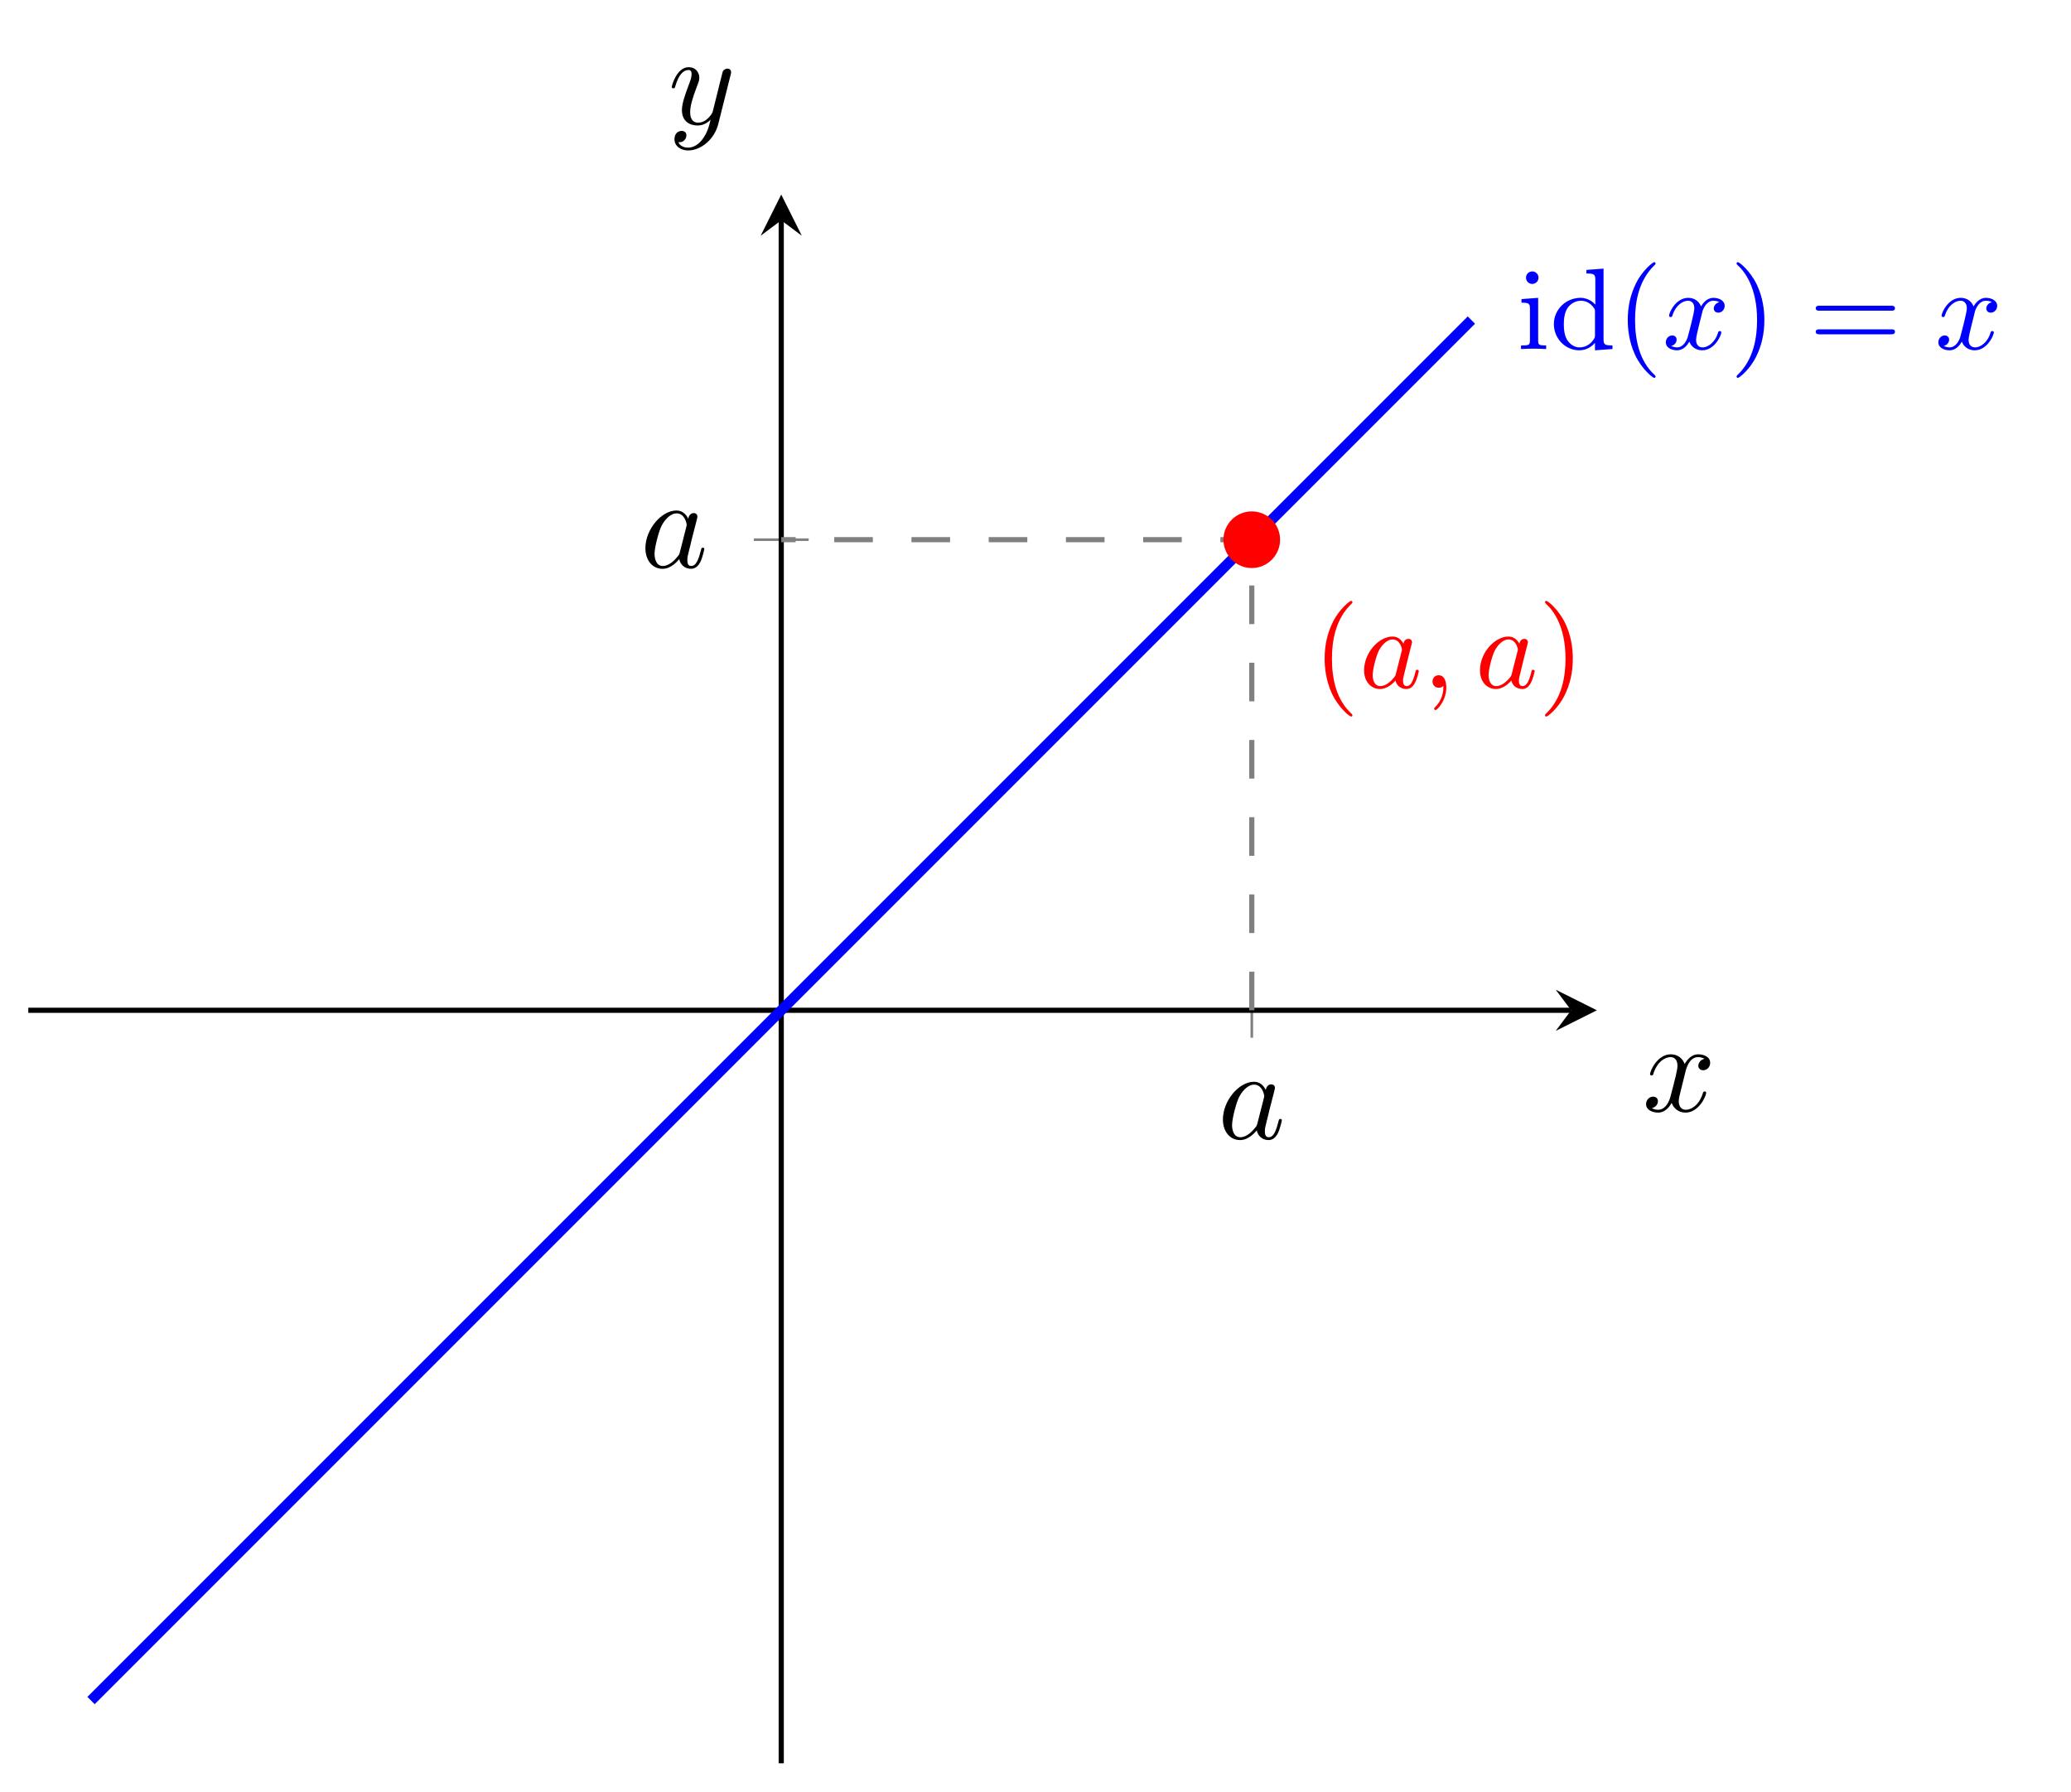
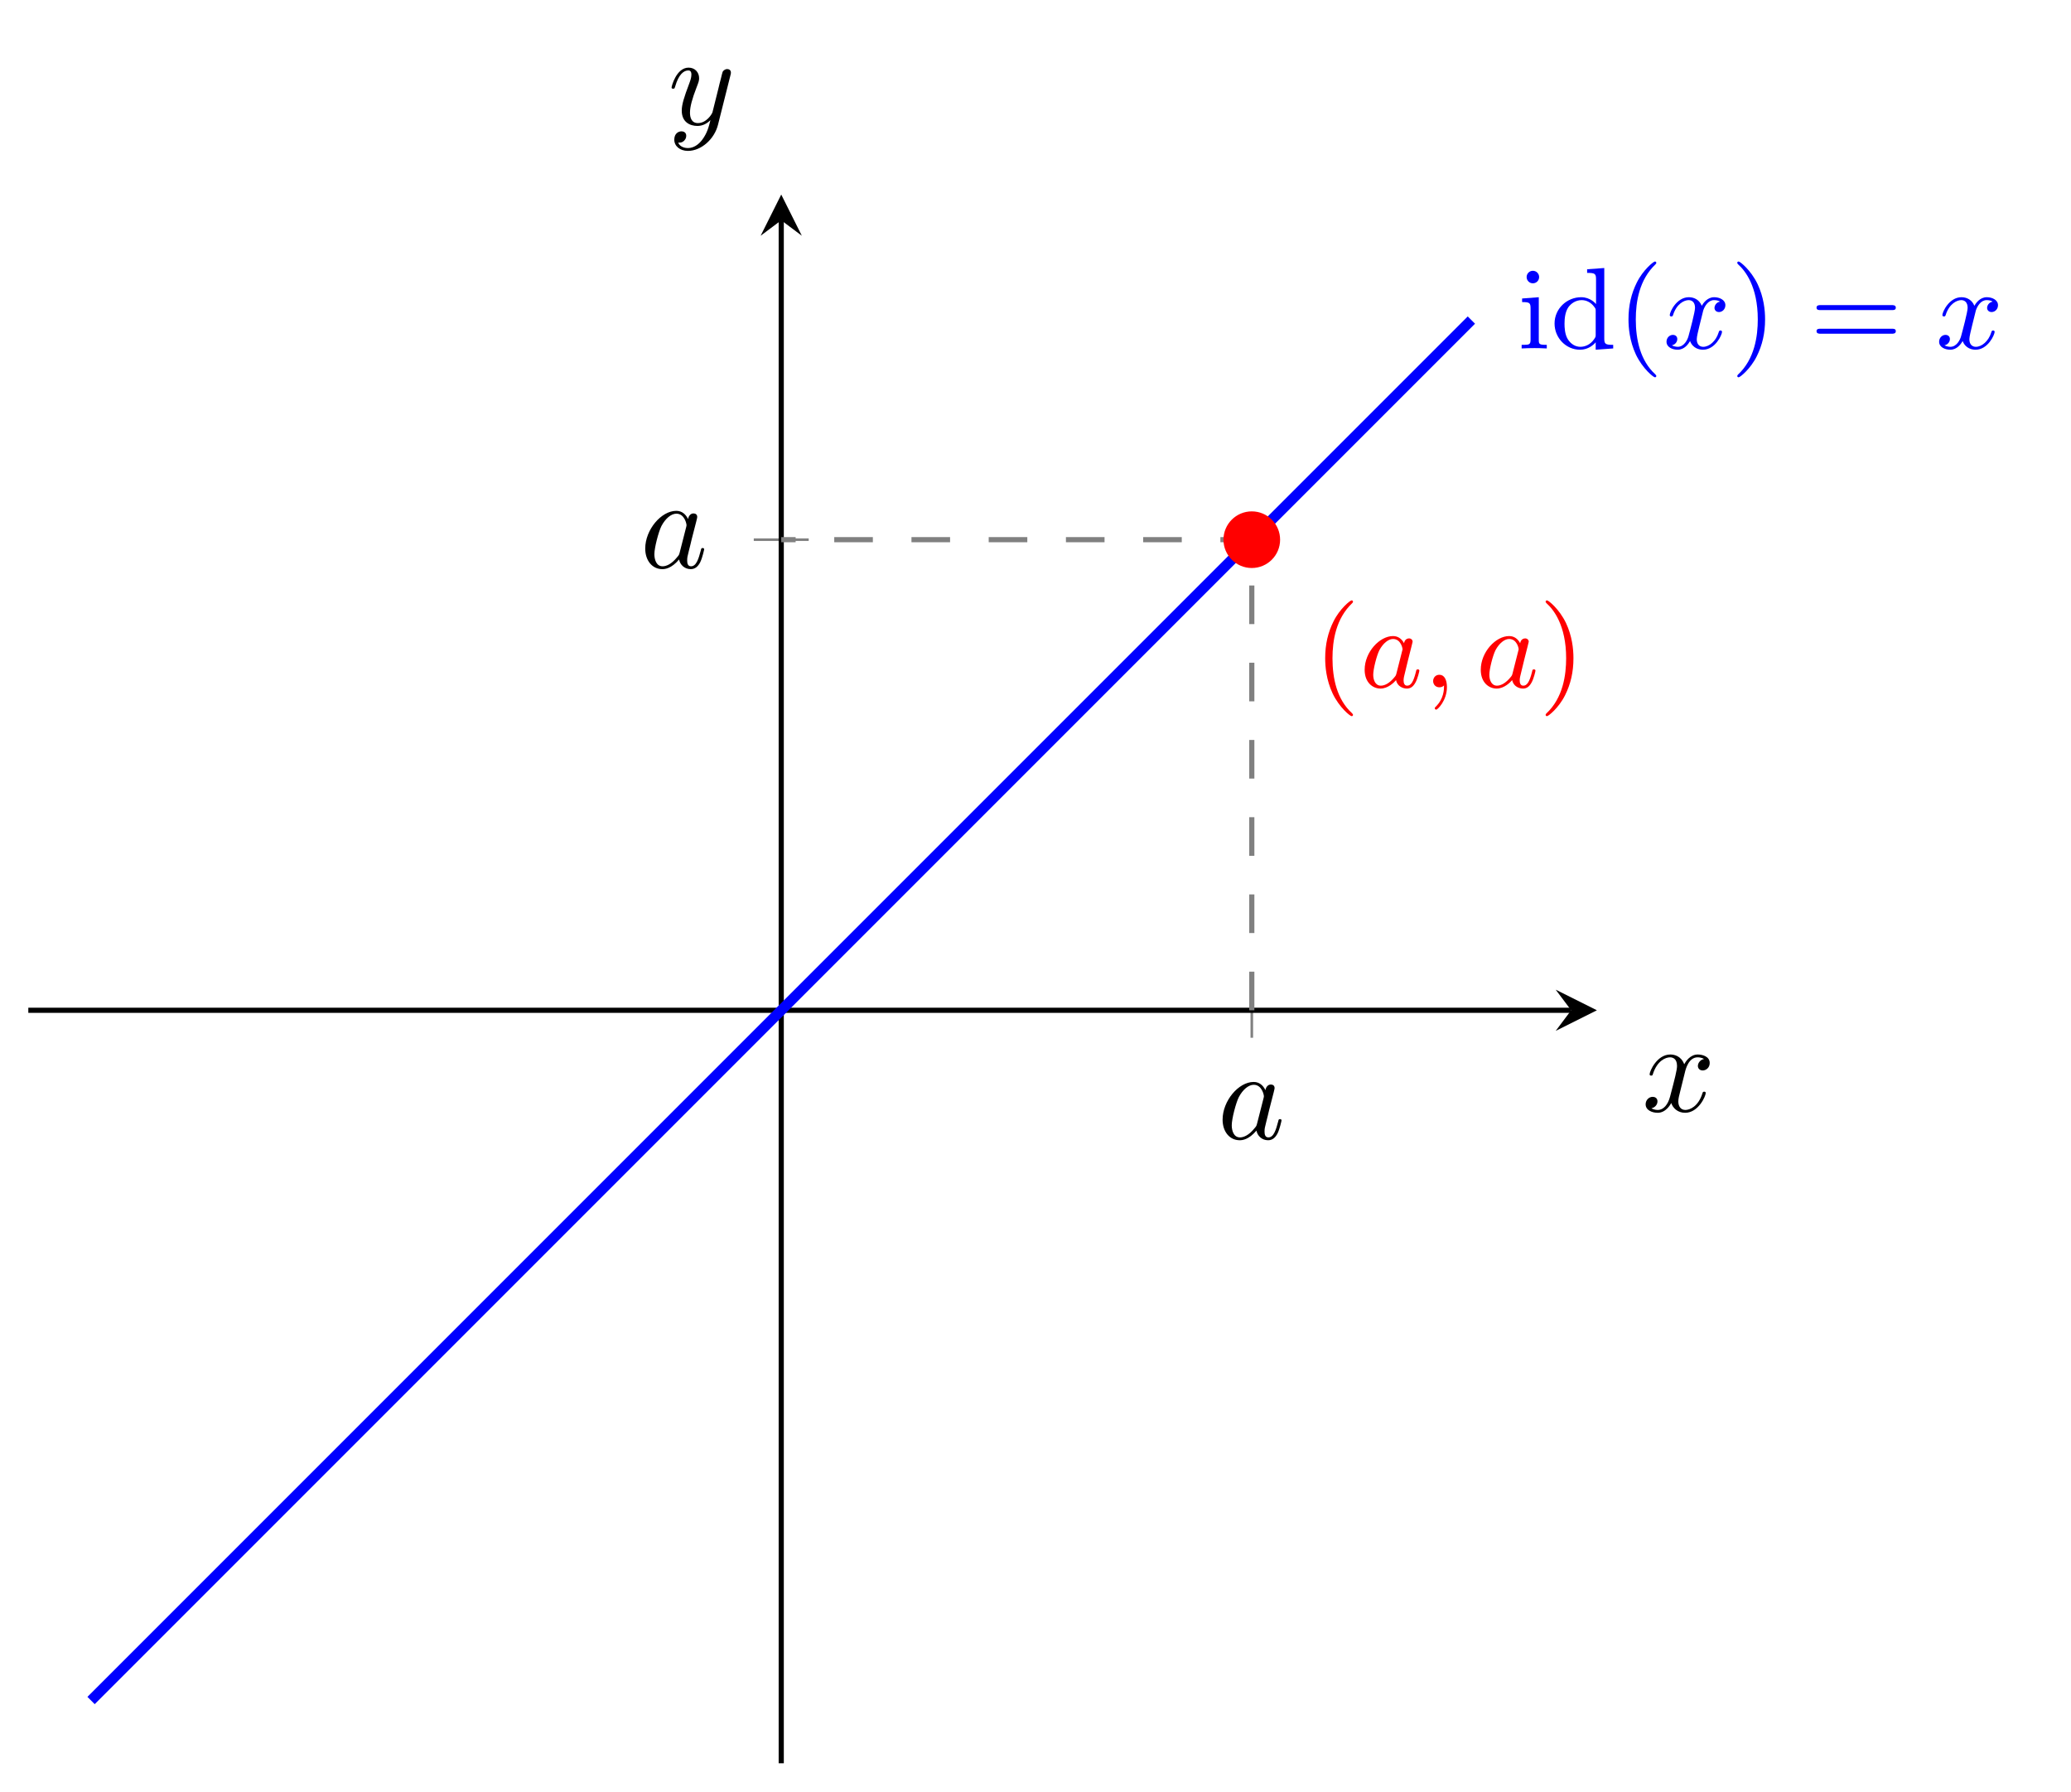
- <svg xmlns="http://www.w3.org/2000/svg" version="1.1" viewBox="0 -138.668 160.309 138.668">
+ <svg xmlns="http://www.w3.org/2000/svg" xmlns:xlink="http://www.w3.org/1999/xlink" version="1.1" viewBox="0 0 160.309 138.668">
+   <defs>
+     <path id="g2-1" d="M1.633-.144C1.633 .152 1.633 .888 .969 1.525C.915 1.579 .915 1.588 .915 1.624C.915 1.686 .978 1.731 1.032 1.731C1.13 1.731 1.857 1.032 1.857-.018C1.857-.574 1.659-.969 1.274-.969C.969-.969 .789-.736 .789-.484S.969 0 1.274 0C1.408 0 1.543-.045 1.633-.144Z" />
+     <path id="g2-2" d="M3.427-3.409C3.256-3.732 2.978-3.965 2.574-3.965C1.534-3.965 .377-2.727 .377-1.354C.377-.368 1.005 .099 1.606 .099C2.189 .099 2.664-.386 2.808-.556C2.906-.063 3.355 .099 3.642 .099C3.902 .099 4.126-.018 4.324-.395C4.485-.691 4.611-1.247 4.611-1.283C4.611-1.328 4.584-1.39 4.494-1.39C4.386-1.39 4.377-1.346 4.341-1.175C4.144-.395 3.947-.126 3.669-.126C3.444-.126 3.391-.341 3.391-.538C3.391-.709 3.436-.888 3.516-1.202L3.74-2.126C3.803-2.35 3.965-3.023 4.001-3.157C4.037-3.283 4.09-3.498 4.09-3.525C4.09-3.669 3.974-3.785 3.812-3.785C3.696-3.785 3.471-3.714 3.427-3.409ZM2.843-1.094C2.799-.924 2.799-.915 2.655-.745C2.332-.359 1.964-.126 1.633-.126C1.193-.126 1.041-.583 1.041-.969C1.041-1.408 1.301-2.44 1.516-2.87C1.803-3.409 2.216-3.74 2.574-3.74C3.175-3.74 3.31-3.023 3.31-2.96C3.31-2.915 3.292-2.861 3.283-2.826L2.843-1.094Z" />
+     <path id="g2-3" d="M4.413-3.624C4.081-3.561 3.983-3.274 3.983-3.14C3.983-2.969 4.108-2.817 4.333-2.817C4.584-2.817 4.826-3.032 4.826-3.346C4.826-3.758 4.377-3.965 3.956-3.965C3.418-3.965 3.104-3.489 2.996-3.301C2.826-3.74 2.431-3.965 2-3.965C1.041-3.965 .52-2.817 .52-2.583C.52-2.503 .583-2.476 .646-2.476C.727-2.476 .753-2.521 .771-2.574C1.049-3.462 1.642-3.74 1.982-3.74C2.243-3.74 2.476-3.57 2.476-3.148C2.476-2.826 2.09-1.39 1.973-.96C1.902-.682 1.633-.126 1.139-.126C.96-.126 .771-.188 .682-.242C.924-.287 1.103-.493 1.103-.727C1.103-.951 .933-1.049 .762-1.049C.502-1.049 .269-.825 .269-.52C.269-.081 .753 .099 1.13 .099C1.65 .099 1.955-.332 2.09-.574C2.314 .018 2.843 .099 3.086 .099C4.054 .099 4.566-1.067 4.566-1.283C4.566-1.328 4.539-1.39 4.449-1.39C4.35-1.39 4.341-1.354 4.297-1.22C4.099-.574 3.579-.126 3.113-.126C2.852-.126 2.61-.287 2.61-.718C2.61-.915 2.736-1.408 2.817-1.749C2.852-1.911 3.095-2.879 3.113-2.942C3.22-3.265 3.489-3.74 3.947-3.74C4.108-3.74 4.279-3.714 4.413-3.624Z" />
+     <path id="g1-1" d="M3.059 2.135C3.059 2.09 3.032 2.063 2.978 2C1.821 .942 1.471-.673 1.471-2.243C1.471-3.633 1.74-5.319 3.005-6.521C3.041-6.557 3.059-6.584 3.059-6.629C3.059-6.692 3.014-6.728 2.951-6.728C2.843-6.728 2.036-6.082 1.552-5.104C1.121-4.243 .906-3.319 .906-2.251C.906-1.606 .987-.583 1.48 .475C2.009 1.579 2.843 2.234 2.951 2.234C3.014 2.234 3.059 2.198 3.059 2.135Z" />
+     <path id="g1-2" d="M2.673-2.251C2.673-2.987 2.565-3.974 2.099-4.969C1.57-6.073 .736-6.728 .628-6.728C.538-6.728 .52-6.656 .52-6.629C.52-6.584 .538-6.557 .601-6.494C1.121-6.028 2.108-4.808 2.108-2.251C2.108-.969 1.875 .816 .574 2.027C.556 2.054 .52 2.09 .52 2.135C.52 2.162 .538 2.234 .628 2.234C.736 2.234 1.543 1.588 2.027 .61C2.458-.251 2.673-1.175 2.673-2.251Z" />
+     <path id="g1-3" d="M6.351-2.969C6.476-2.969 6.647-2.969 6.647-3.157C6.647-3.355 6.449-3.355 6.315-3.355H.843C.709-3.355 .511-3.355 .511-3.157C.511-2.969 .691-2.969 .807-2.969H6.351ZM6.315-1.139C6.449-1.139 6.647-1.139 6.647-1.337C6.647-1.525 6.476-1.525 6.351-1.525H.807C.691-1.525 .511-1.525 .511-1.337C.511-1.139 .709-1.139 .843-1.139H6.315Z" />
+     <path id="g1-4" d="M3.489-1.076C3.489-.915 3.489-.888 3.355-.7C3.077-.296 2.664-.126 2.305-.126C1.92-.126 1.561-.341 1.328-.718C1.094-1.103 1.076-1.633 1.076-1.92C1.076-2.341 1.13-2.817 1.363-3.175C1.561-3.462 1.929-3.74 2.404-3.74C2.781-3.74 3.14-3.552 3.382-3.211C3.489-3.068 3.489-3.059 3.489-2.888V-1.076ZM3.516-3.436C3.471-3.489 3.068-3.965 2.368-3.965C1.265-3.965 .305-3.086 .305-1.929C.305-.807 1.202 .099 2.269 .099C2.924 .099 3.328-.287 3.489-.475V.099L4.844 0V-.278C4.234-.278 4.153-.341 4.153-.78V-6.225L2.826-6.127V-5.848C3.436-5.848 3.516-5.786 3.516-5.346V-3.436Z" />
+     <path id="g1-5" d="M1.65-3.965L.359-3.866V-3.588C.933-3.588 1.014-3.534 1.014-3.095V-.691C1.014-.278 .915-.278 .323-.278V0C.727-.018 .915-.027 1.31-.027C1.453-.027 1.83-.027 2.269 0V-.278C1.686-.278 1.65-.323 1.65-.673V-3.965ZM1.677-5.526C1.677-5.795 1.462-6.01 1.193-6.01C.915-6.01 .709-5.786 .709-5.526S.915-5.041 1.193-5.041C1.462-5.041 1.677-5.256 1.677-5.526Z" />
+     <path id="g0-1" d="M3.715-3.765C3.536-4.133 3.247-4.402 2.799-4.402C1.633-4.402 .398-2.938 .398-1.484C.398-.548 .946 .11 1.723 .11C1.922 .11 2.42 .07 3.018-.637C3.098-.219 3.446 .11 3.924 .11C4.273 .11 4.502-.12 4.661-.438C4.831-.797 4.96-1.404 4.96-1.424C4.96-1.524 4.87-1.524 4.841-1.524C4.741-1.524 4.731-1.484 4.701-1.345C4.532-.697 4.353-.11 3.944-.11C3.675-.11 3.645-.369 3.645-.568C3.645-.787 3.665-.867 3.775-1.305C3.884-1.723 3.904-1.823 3.994-2.201L4.353-3.596C4.422-3.874 4.422-3.894 4.422-3.934C4.422-4.104 4.303-4.203 4.133-4.203C3.894-4.203 3.745-3.984 3.715-3.765ZM3.068-1.185C3.018-1.006 3.018-.986 2.868-.817C2.43-.269 2.022-.11 1.743-.11C1.245-.11 1.106-.657 1.106-1.046C1.106-1.544 1.424-2.769 1.653-3.227C1.962-3.815 2.41-4.183 2.809-4.183C3.456-4.183 3.596-3.366 3.596-3.307S3.576-3.187 3.566-3.137L3.068-1.185Z" />
+     <path id="g0-2" d="M3.327-3.008C3.386-3.267 3.615-4.183 4.313-4.183C4.362-4.183 4.602-4.183 4.811-4.054C4.532-4.004 4.333-3.755 4.333-3.516C4.333-3.357 4.442-3.167 4.711-3.167C4.93-3.167 5.249-3.347 5.249-3.745C5.249-4.263 4.661-4.402 4.323-4.402C3.745-4.402 3.396-3.874 3.277-3.645C3.028-4.303 2.49-4.402 2.201-4.402C1.165-4.402 .598-3.117 .598-2.868C.598-2.769 .697-2.769 .717-2.769C.797-2.769 .827-2.789 .847-2.878C1.185-3.934 1.843-4.183 2.181-4.183C2.37-4.183 2.719-4.094 2.719-3.516C2.719-3.207 2.55-2.54 2.181-1.145C2.022-.528 1.673-.11 1.235-.11C1.175-.11 .946-.11 .737-.239C.986-.289 1.205-.498 1.205-.777C1.205-1.046 .986-1.125 .837-1.125C.538-1.125 .289-.867 .289-.548C.289-.09 .787 .11 1.225 .11C1.882 .11 2.241-.588 2.271-.647C2.39-.279 2.749 .11 3.347 .11C4.372 .11 4.94-1.175 4.94-1.424C4.94-1.524 4.851-1.524 4.821-1.524C4.731-1.524 4.711-1.484 4.691-1.414C4.362-.349 3.685-.11 3.366-.11C2.978-.11 2.819-.428 2.819-.767C2.819-.986 2.878-1.205 2.988-1.643L3.327-3.008Z" />
+     <path id="g0-3" d="M4.841-3.795C4.88-3.934 4.88-3.954 4.88-4.024C4.88-4.203 4.741-4.293 4.592-4.293C4.492-4.293 4.333-4.233 4.243-4.084C4.223-4.034 4.143-3.725 4.104-3.546C4.034-3.287 3.964-3.018 3.904-2.749L3.456-.956C3.416-.807 2.988-.11 2.331-.11C1.823-.11 1.713-.548 1.713-.916C1.713-1.374 1.882-1.992 2.221-2.868C2.38-3.277 2.42-3.386 2.42-3.586C2.42-4.034 2.102-4.402 1.604-4.402C.657-4.402 .289-2.958 .289-2.868C.289-2.769 .388-2.769 .408-2.769C.508-2.769 .518-2.789 .568-2.948C.837-3.884 1.235-4.183 1.574-4.183C1.653-4.183 1.823-4.183 1.823-3.864C1.823-3.615 1.723-3.357 1.653-3.167C1.255-2.112 1.076-1.544 1.076-1.076C1.076-.189 1.703 .11 2.291 .11C2.679 .11 3.018-.06 3.297-.339C3.167 .179 3.048 .667 2.649 1.195C2.39 1.534 2.012 1.823 1.554 1.823C1.414 1.823 .966 1.793 .797 1.404C.956 1.404 1.086 1.404 1.225 1.285C1.325 1.195 1.424 1.066 1.424 .876C1.424 .568 1.155 .528 1.056 .528C.827 .528 .498 .687 .498 1.175C.498 1.673 .936 2.042 1.554 2.042C2.58 2.042 3.606 1.135 3.884 .01L4.841-3.795Z" />
+   </defs>
  <g id="page1">
-     <g transform="matrix(1 0 0 -1 0 0)">
-       <path d="M96.898 58.348V62.598" stroke="#808080" fill="none" stroke-width=".199" stroke-miterlimit="10" />
-       <path d="M58.348 96.898H62.598" stroke="#808080" fill="none" stroke-width=".199" stroke-miterlimit="10" />
-       <path d="M2.191 60.473H121.617" stroke="#000" fill="none" stroke-width=".399" stroke-miterlimit="10" />
-       <path d="M123.609 60.473L120.422 62.066L121.617 60.473L120.422 58.879" />
-       <path d="M60.473 2.191V121.617" stroke="#000" fill="none" stroke-width=".399" stroke-miterlimit="10" />
-       <path d="M60.473 123.609L58.879 120.422L60.473 121.617L62.066 120.422" />
-       <path d="M97.98 54.302C97.8 54.671 97.512 54.94 97.063 54.94C95.898 54.94 94.662 53.475 94.662 52.021C94.662 51.085 95.21 50.427 95.987 50.427C96.187 50.427 96.685 50.467 97.282 51.174C97.362 50.756 97.711 50.427 98.189 50.427C98.537 50.427 98.767 50.657 98.926 50.975C99.095 51.334 99.225 51.942 99.225 51.961C99.225 52.061 99.135 52.061 99.105 52.061C99.006 52.061 98.996 52.021 98.966 51.882C98.797 51.234 98.617 50.647 98.209 50.647C97.94 50.647 97.91 50.905 97.91 51.105C97.91 51.324 97.93 51.404 98.039 51.842C98.149 52.26 98.169 52.36 98.258 52.739L98.617 54.133C98.687 54.412 98.687 54.432 98.687 54.472C98.687 54.641 98.567 54.741 98.398 54.741C98.159 54.741 98.009 54.521 97.98 54.302ZM97.332 51.722C97.282 51.543 97.282 51.523 97.133 51.354C96.695 50.806 96.286 50.647 96.007 50.647C95.509 50.647 95.37 51.194 95.37 51.583C95.37 52.081 95.688 53.306 95.917 53.764C96.227 54.352 96.675 54.721 97.073 54.721C97.721 54.721 97.86 53.904 97.86 53.844S97.84 53.724 97.83 53.675L97.332 51.722Z" />
-       <path d="M53.276 98.517C53.096 98.886 52.807 99.155 52.359 99.155C51.194 99.155 49.958 97.69 49.958 96.236C49.958 95.3 50.506 94.642 51.283 94.642C51.482 94.642 51.981 94.682 52.578 95.39C52.658 94.971 53.007 94.642 53.485 94.642C53.833 94.642 54.062 94.872 54.222 95.19C54.391 95.549 54.521 96.157 54.521 96.176C54.521 96.276 54.431 96.276 54.401 96.276C54.302 96.276 54.292 96.236 54.262 96.097C54.092 95.449 53.913 94.862 53.505 94.862C53.236 94.862 53.206 95.12 53.206 95.32C53.206 95.539 53.226 95.619 53.335 96.057C53.445 96.475 53.465 96.575 53.554 96.954L53.913 98.348C53.983 98.627 53.983 98.647 53.983 98.687C53.983 98.856 53.863 98.956 53.694 98.956C53.455 98.956 53.305 98.736 53.276 98.517ZM52.628 95.937C52.578 95.758 52.578 95.738 52.429 95.569C51.991 95.021 51.582 94.862 51.303 94.862C50.805 94.862 50.666 95.41 50.666 95.798C50.666 96.296 50.984 97.521 51.213 97.98C51.522 98.567 51.971 98.936 52.369 98.936C53.017 98.936 53.156 98.119 53.156 98.059S53.136 97.94 53.126 97.89L52.628 95.937Z" />
-       <path d="M7.047 7.047L113.895 113.895" stroke="#00f" fill="none" stroke-width=".797" stroke-miterlimit="10" />
-       <path d="M96.898 60.473V96.898H60.473" stroke="#808080" fill="none" stroke-width=".399" stroke-miterlimit="10" stroke-dasharray="2.989 2.989" />
-       <path d="M119.064 115.616L117.773 115.518V115.24C118.347 115.24 118.428 115.186 118.428 114.747V112.344C118.428 111.932 118.329 111.932 117.738 111.932V111.654C118.141 111.672 118.329 111.681 118.724 111.681C118.867 111.681 119.244 111.681 119.683 111.654V111.932C119.1 111.932 119.064 111.977 119.064 112.326V115.616ZM119.092 117.176C119.092 117.445 118.876 117.661 118.607 117.661C118.329 117.661 118.123 117.436 118.123 117.176S118.329 116.692 118.607 116.692C118.876 116.692 119.092 116.907 119.092 117.176ZM123.462 112.73C123.462 112.568 123.462 112.541 123.328 112.353C123.05 111.95 122.637 111.78 122.279 111.78C121.893 111.78 121.535 111.995 121.302 112.371C121.069 112.757 121.05 113.286 121.05 113.572C121.05 113.994 121.105 114.469 121.337 114.827C121.535 115.114 121.902 115.392 122.377 115.392C122.754 115.392 123.113 115.204 123.355 114.863C123.462 114.72 123.462 114.711 123.462 114.541V112.73ZM123.489 115.087C123.444 115.141 123.041 115.616 122.341 115.616C121.239 115.616 120.28 114.738 120.28 113.581C120.28 112.461 121.176 111.555 122.243 111.555C122.897 111.555 123.301 111.941 123.462 112.129V111.555L124.816 111.654V111.932C124.206 111.932 124.125 111.995 124.125 112.434V117.876L122.799 117.777V117.499C123.408 117.499 123.489 117.436 123.489 116.997V115.087ZM128.152 109.52C128.152 109.565 128.125 109.592 128.071 109.655C126.915 110.713 126.565 112.326 126.565 113.895C126.565 115.285 126.834 116.97 128.098 118.171C128.134 118.207 128.152 118.234 128.152 118.279C128.152 118.342 128.107 118.377 128.044 118.377C127.937 118.377 127.13 117.732 126.646 116.755C126.215 115.894 126 114.971 126 113.904C126 113.259 126.081 112.237 126.574 111.179C127.103 110.076 127.937 109.422 128.044 109.422C128.107 109.422 128.152 109.458 128.152 109.52Z" fill="#00f" />
-       <path d="M133.089 115.276C132.757 115.213 132.658 114.926 132.658 114.792C132.658 114.621 132.784 114.469 133.008 114.469C133.259 114.469 133.501 114.684 133.501 114.998C133.501 115.41 133.053 115.616 132.631 115.616C132.094 115.616 131.78 115.141 131.672 114.953C131.502 115.392 131.107 115.616 130.677 115.616C129.718 115.616 129.198 114.469 129.198 114.236C129.198 114.155 129.261 114.128 129.323 114.128C129.404 114.128 129.431 114.173 129.449 114.227C129.727 115.114 130.319 115.392 130.659 115.392C130.919 115.392 131.152 115.222 131.152 114.801C131.152 114.478 130.767 113.044 130.65 112.613C130.579 112.335 130.31 111.78 129.816 111.78C129.637 111.78 129.449 111.842 129.359 111.896C129.601 111.941 129.781 112.147 129.781 112.38C129.781 112.604 129.61 112.703 129.44 112.703C129.18 112.703 128.947 112.479 128.947 112.174C128.947 111.735 129.431 111.555 129.808 111.555C130.327 111.555 130.632 111.986 130.767 112.228C130.991 111.636 131.52 111.555 131.762 111.555C132.73 111.555 133.241 112.721 133.241 112.936C133.241 112.981 133.214 113.044 133.125 113.044C133.026 113.044 133.017 113.008 132.972 112.873C132.775 112.228 132.255 111.78 131.789 111.78C131.529 111.78 131.287 111.941 131.287 112.371C131.287 112.568 131.412 113.061 131.493 113.402C131.529 113.563 131.771 114.532 131.789 114.594C131.896 114.917 132.165 115.392 132.622 115.392C132.784 115.392 132.954 115.366 133.089 115.276Z" fill="#00f" />
-       <path d="M136.574 113.904C136.574 114.639 136.466 115.625 136 116.621C135.471 117.723 134.637 118.377 134.53 118.377C134.44 118.377 134.422 118.306 134.422 118.279C134.422 118.234 134.44 118.207 134.503 118.145C135.023 117.678 136.009 116.459 136.009 113.904C136.009 112.622 135.776 110.838 134.476 109.628C134.458 109.601 134.422 109.565 134.422 109.52C134.422 109.493 134.44 109.422 134.53 109.422C134.637 109.422 135.444 110.067 135.928 111.044C136.358 111.905 136.574 112.828 136.574 113.904Z" fill="#00f" />
-       <path d="M146.387 114.621C146.512 114.621 146.682 114.621 146.682 114.81C146.682 115.007 146.485 115.007 146.351 115.007H140.882C140.748 115.007 140.55 115.007 140.55 114.81C140.55 114.621 140.73 114.621 140.846 114.621H146.387ZM146.351 112.792C146.485 112.792 146.682 112.792 146.682 112.99C146.682 113.178 146.512 113.178 146.387 113.178H140.846C140.73 113.178 140.55 113.178 140.55 112.99C140.55 112.792 140.748 112.792 140.882 112.792H146.351Z" fill="#00f" />
-       <path d="M154.183 115.276C153.851 115.213 153.752 114.926 153.752 114.792C153.752 114.621 153.878 114.469 154.102 114.469C154.353 114.469 154.595 114.684 154.595 114.998C154.595 115.41 154.147 115.616 153.725 115.616C153.188 115.616 152.874 115.141 152.766 114.953C152.596 115.392 152.201 115.616 151.771 115.616C150.812 115.616 150.292 114.469 150.292 114.236C150.292 114.155 150.355 114.128 150.417 114.128C150.498 114.128 150.525 114.173 150.543 114.227C150.821 115.114 151.413 115.392 151.753 115.392C152.013 115.392 152.246 115.222 152.246 114.801C152.246 114.478 151.861 113.044 151.744 112.613C151.673 112.335 151.404 111.78 150.91 111.78C150.731 111.78 150.543 111.842 150.453 111.896C150.695 111.941 150.875 112.147 150.875 112.38C150.875 112.604 150.704 112.703 150.534 112.703C150.274 112.703 150.041 112.479 150.041 112.174C150.041 111.735 150.525 111.555 150.902 111.555C151.421 111.555 151.726 111.986 151.861 112.228C152.085 111.636 152.614 111.555 152.856 111.555C153.824 111.555 154.335 112.721 154.335 112.936C154.335 112.981 154.308 113.044 154.219 113.044C154.12 113.044 154.111 113.008 154.066 112.873C153.869 112.228 153.349 111.78 152.883 111.78C152.623 111.78 152.381 111.941 152.381 112.371C152.381 112.568 152.506 113.061 152.587 113.402C152.623 113.563 152.865 114.532 152.883 114.594C152.99 114.917 153.259 115.392 153.716 115.392C153.878 115.392 154.048 115.366 154.183 115.276Z" fill="#00f" />
-       <path d="M104.688 83.304C104.688 83.349 104.661 83.376 104.607 83.439C103.451 84.497 103.101 86.11 103.101 87.679C103.101 89.069 103.37 90.754 104.634 91.955C104.67 91.991 104.688 92.018 104.688 92.063C104.688 92.126 104.643 92.161 104.58 92.161C104.473 92.161 103.666 91.516 103.182 90.539C102.752 89.678 102.536 88.755 102.536 87.688C102.536 87.043 102.617 86.021 103.11 84.963C103.639 83.86 104.473 83.206 104.58 83.206C104.643 83.206 104.688 83.242 104.688 83.304Z" fill="#f00" />
-       <path d="M108.639 88.845C108.468 89.167 108.19 89.4 107.787 89.4C106.747 89.4 105.591 88.163 105.591 86.792C105.591 85.805 106.218 85.339 106.819 85.339C107.402 85.339 107.877 85.824 108.02 85.994C108.119 85.501 108.567 85.339 108.854 85.339C109.114 85.339 109.338 85.456 109.535 85.832C109.697 86.128 109.822 86.684 109.822 86.72C109.822 86.765 109.795 86.828 109.705 86.828C109.598 86.828 109.589 86.783 109.553 86.612C109.356 85.832 109.158 85.564 108.881 85.564C108.657 85.564 108.603 85.779 108.603 85.976C108.603 86.146 108.647 86.325 108.728 86.639L108.952 87.563C109.015 87.787 109.177 88.459 109.212 88.594C109.248 88.719 109.302 88.934 109.302 88.961C109.302 89.105 109.185 89.221 109.024 89.221C108.907 89.221 108.683 89.15 108.639 88.845ZM108.056 86.532C108.011 86.361 108.011 86.352 107.867 86.182C107.545 85.796 107.177 85.564 106.846 85.564C106.406 85.564 106.254 86.021 106.254 86.406C106.254 86.845 106.514 87.876 106.729 88.307C107.016 88.845 107.428 89.176 107.787 89.176C108.387 89.176 108.522 88.459 108.522 88.396C108.522 88.351 108.504 88.298 108.495 88.262L108.056 86.532ZM111.728 85.581C111.728 85.285 111.728 84.55 111.064 83.914C111.011 83.86 111.011 83.851 111.011 83.815C111.011 83.753 111.073 83.708 111.127 83.708C111.226 83.708 111.952 84.407 111.952 85.456C111.952 86.012 111.755 86.406 111.369 86.406C111.064 86.406 110.885 86.173 110.885 85.922S111.064 85.438 111.369 85.438C111.504 85.438 111.638 85.483 111.728 85.581Z" fill="#f00" />
-       <path d="M117.609 88.845C117.439 89.167 117.161 89.4 116.758 89.4C115.718 89.4 114.561 88.163 114.561 86.792C114.561 85.805 115.189 85.339 115.789 85.339C116.372 85.339 116.847 85.824 116.991 85.994C117.089 85.501 117.538 85.339 117.824 85.339C118.084 85.339 118.309 85.456 118.506 85.832C118.667 86.128 118.793 86.684 118.793 86.72C118.793 86.765 118.766 86.828 118.676 86.828C118.569 86.828 118.559 86.783 118.524 86.612C118.327 85.832 118.129 85.564 117.851 85.564C117.627 85.564 117.574 85.779 117.574 85.976C117.574 86.146 117.618 86.325 117.699 86.639L117.923 87.563C117.986 87.787 118.147 88.459 118.183 88.594C118.219 88.719 118.273 88.934 118.273 88.961C118.273 89.105 118.156 89.221 117.995 89.221C117.878 89.221 117.654 89.15 117.609 88.845ZM117.027 86.532C116.982 86.361 116.982 86.352 116.838 86.182C116.516 85.796 116.148 85.564 115.816 85.564C115.377 85.564 115.225 86.021 115.225 86.406C115.225 86.845 115.485 87.876 115.7 88.307C115.987 88.845 116.399 89.176 116.758 89.176C117.358 89.176 117.493 88.459 117.493 88.396C117.493 88.351 117.475 88.298 117.466 88.262L117.027 86.532Z" fill="#f00" />
-       <path d="M121.746 87.688C121.746 88.423 121.638 89.409 121.172 90.405C120.643 91.507 119.809 92.161 119.702 92.161C119.612 92.161 119.594 92.09 119.594 92.063C119.594 92.018 119.612 91.991 119.675 91.929C120.195 91.462 121.181 90.243 121.181 87.688C121.181 86.406 120.948 84.622 119.648 83.412C119.63 83.385 119.594 83.349 119.594 83.304C119.594 83.277 119.612 83.206 119.702 83.206C119.809 83.206 120.616 83.851 121.1 84.828C121.53 85.689 121.746 86.612 121.746 87.688Z" fill="#f00" />
-       <path d="M98.887 96.895C98.887 97.996 97.996 98.887 96.895 98.887C95.797 98.887 94.902 97.996 94.902 96.895C94.902 95.797 95.797 94.902 96.895 94.902C97.996 94.902 98.887 95.797 98.887 96.895Z" fill="#f00" />
-       <path d="M98.887 96.895C98.887 97.996 97.996 98.887 96.895 98.887C95.797 98.887 94.902 97.996 94.902 96.895C94.902 95.797 95.797 94.902 96.895 94.902C97.996 94.902 98.887 95.797 98.887 96.895Z" stroke="#f00" fill="none" stroke-width=".399" stroke-miterlimit="10" />
-       <path d="M130.455 55.671C130.515 55.93 130.744 56.847 131.441 56.847C131.491 56.847 131.73 56.847 131.939 56.717C131.661 56.667 131.461 56.418 131.461 56.179C131.461 56.02 131.571 55.831 131.84 55.831C132.059 55.831 132.378 56.01 132.378 56.408C132.378 56.926 131.79 57.066 131.451 57.066C130.873 57.066 130.525 56.538 130.405 56.309C130.156 56.966 129.618 57.066 129.33 57.066C128.293 57.066 127.726 55.781 127.726 55.532C127.726 55.432 127.825 55.432 127.845 55.432C127.925 55.432 127.955 55.452 127.975 55.542C128.313 56.598 128.971 56.847 129.31 56.847C129.499 56.847 129.847 56.757 129.847 56.179C129.847 55.871 129.678 55.203 129.31 53.809C129.15 53.191 128.801 52.773 128.363 52.773C128.303 52.773 128.074 52.773 127.865 52.902C128.114 52.952 128.333 53.161 128.333 53.44C128.333 53.709 128.114 53.789 127.965 53.789C127.666 53.789 127.417 53.53 127.417 53.211C127.417 52.753 127.915 52.553 128.353 52.553C129.011 52.553 129.369 53.251 129.399 53.311C129.519 52.942 129.877 52.553 130.475 52.553C131.501 52.553 132.069 53.838 132.069 54.087C132.069 54.187 131.979 54.187 131.949 54.187C131.86 54.187 131.84 54.147 131.82 54.077C131.491 53.012 130.814 52.773 130.495 52.773C130.106 52.773 129.947 53.091 129.947 53.43C129.947 53.649 130.007 53.868 130.116 54.307L130.455 55.671Z" />
-       <path d="M56.551 132.86C56.591 133 56.591 133.02 56.591 133.089C56.591 133.269 56.452 133.358 56.302 133.358C56.203 133.358 56.043 133.298 55.953 133.149C55.933 133.099 55.854 132.791 55.814 132.611C55.744 132.352 55.675 132.083 55.615 131.814L55.167 130.021C55.127 129.872 54.698 129.175 54.041 129.175C53.533 129.175 53.423 129.613 53.423 129.982C53.423 130.44 53.593 131.057 53.931 131.934C54.091 132.342 54.131 132.452 54.131 132.651C54.131 133.099 53.812 133.468 53.314 133.468C52.368 133.468 51.999 132.023 51.999 131.934C51.999 131.834 52.098 131.834 52.118 131.834C52.218 131.834 52.228 131.854 52.278 132.013C52.547 132.95 52.945 133.249 53.284 133.249C53.363 133.249 53.533 133.249 53.533 132.93C53.533 132.681 53.433 132.422 53.363 132.233C52.965 131.177 52.786 130.609 52.786 130.141C52.786 129.254 53.413 128.955 54.001 128.955C54.39 128.955 54.728 129.125 55.007 129.404C54.878 128.886 54.758 128.398 54.36 127.87C54.101 127.531 53.722 127.242 53.264 127.242C53.124 127.242 52.676 127.272 52.507 127.66C52.666 127.66 52.796 127.66 52.935 127.78C53.035 127.87 53.134 127.999 53.134 128.188C53.134 128.497 52.866 128.537 52.766 128.537C52.537 128.537 52.208 128.378 52.208 127.89C52.208 127.392 52.646 127.023 53.264 127.023C54.29 127.023 55.316 127.929 55.595 129.055L56.551 132.86Z" />
+     <path d="M96.898 80.321V76.069" stroke="#808080" fill="none" stroke-width=".199" stroke-miterlimit="10" />
+     <path d="M58.347 41.77H62.599" stroke="#808080" fill="none" stroke-width=".199" stroke-miterlimit="10" />
+     <path d="M2.192 78.195H121.618" stroke="#000" fill="none" stroke-width=".399" stroke-miterlimit="10" />
+     <path d="M123.61 78.195L120.422 76.601L121.618 78.195L120.422 79.789" />
+     <path d="M60.473 136.476V17.05" stroke="#000" fill="none" stroke-width=".399" stroke-miterlimit="10" />
+     <path d="M60.473 15.058L58.879 18.246L60.473 17.05L62.067 18.246" />
+     <g transform="matrix(1 0 0 1 0 138.668)">
+       <use x="94.239" y="-50.524" xlink:href="#g0-1" />
+       <use x="49.547" y="-94.727" xlink:href="#g0-1" />
+     </g>
+     <path d="M7.049 131.619L113.895 24.773" stroke="#00f" fill="none" stroke-width=".797" stroke-miterlimit="10" />
+     <path d="M96.898 78.195V41.77H60.473" stroke="#808080" fill="none" stroke-width=".399" stroke-miterlimit="10" stroke-dasharray="2.989 2.989" />
+     <g fill="#00f" transform="matrix(1 0 0 1 0 138.668)">
+       <use x="117.462" y="-111.699" xlink:href="#g1-5" />
+       <use x="120.028" y="-111.699" xlink:href="#g1-4" />
+       <use x="125.15" y="-111.699" xlink:href="#g1-1" />
+       <use x="128.73" y="-111.699" xlink:href="#g2-3" />
+       <use x="133.956" y="-111.699" xlink:href="#g1-2" />
+       <use x="140.101" y="-111.699" xlink:href="#g1-3" />
+       <use x="149.832" y="-111.699" xlink:href="#g2-3" />
+     </g>
+     <g fill="#f00" transform="matrix(1 0 0 1 0 138.668)">
+       <use x="101.672" y="-85.472" xlink:href="#g1-1" />
+       <use x="105.256" y="-85.472" xlink:href="#g2-2" />
+       <use x="110.145" y="-85.472" xlink:href="#g2-1" />
+       <use x="114.244" y="-85.472" xlink:href="#g2-2" />
+       <use x="119.122" y="-85.472" xlink:href="#g1-2" />
+     </g>
+     <path d="M98.889 41.771C98.889 40.671 97.997 39.779 96.897 39.779S94.904 40.671 94.904 41.771S95.796 43.764 96.897 43.764S98.889 42.872 98.889 41.771Z" fill="#f00" />
+     <path d="M98.889 41.771C98.889 40.671 97.997 39.779 96.897 39.779S94.904 40.671 94.904 41.771S95.796 43.764 96.897 43.764S98.889 42.872 98.889 41.771Z" stroke="#f00" fill="none" stroke-width=".399" stroke-miterlimit="10" />
+     <g transform="matrix(1 0 0 1 0 138.668)">
+       <use x="127.094" y="-52.649" xlink:href="#g0-2" />
+     </g>
+     <g transform="matrix(1 0 0 1 0 138.668)">
+       <use x="51.696" y="-129.031" xlink:href="#g0-3" />
    </g>
  </g>
</svg>
